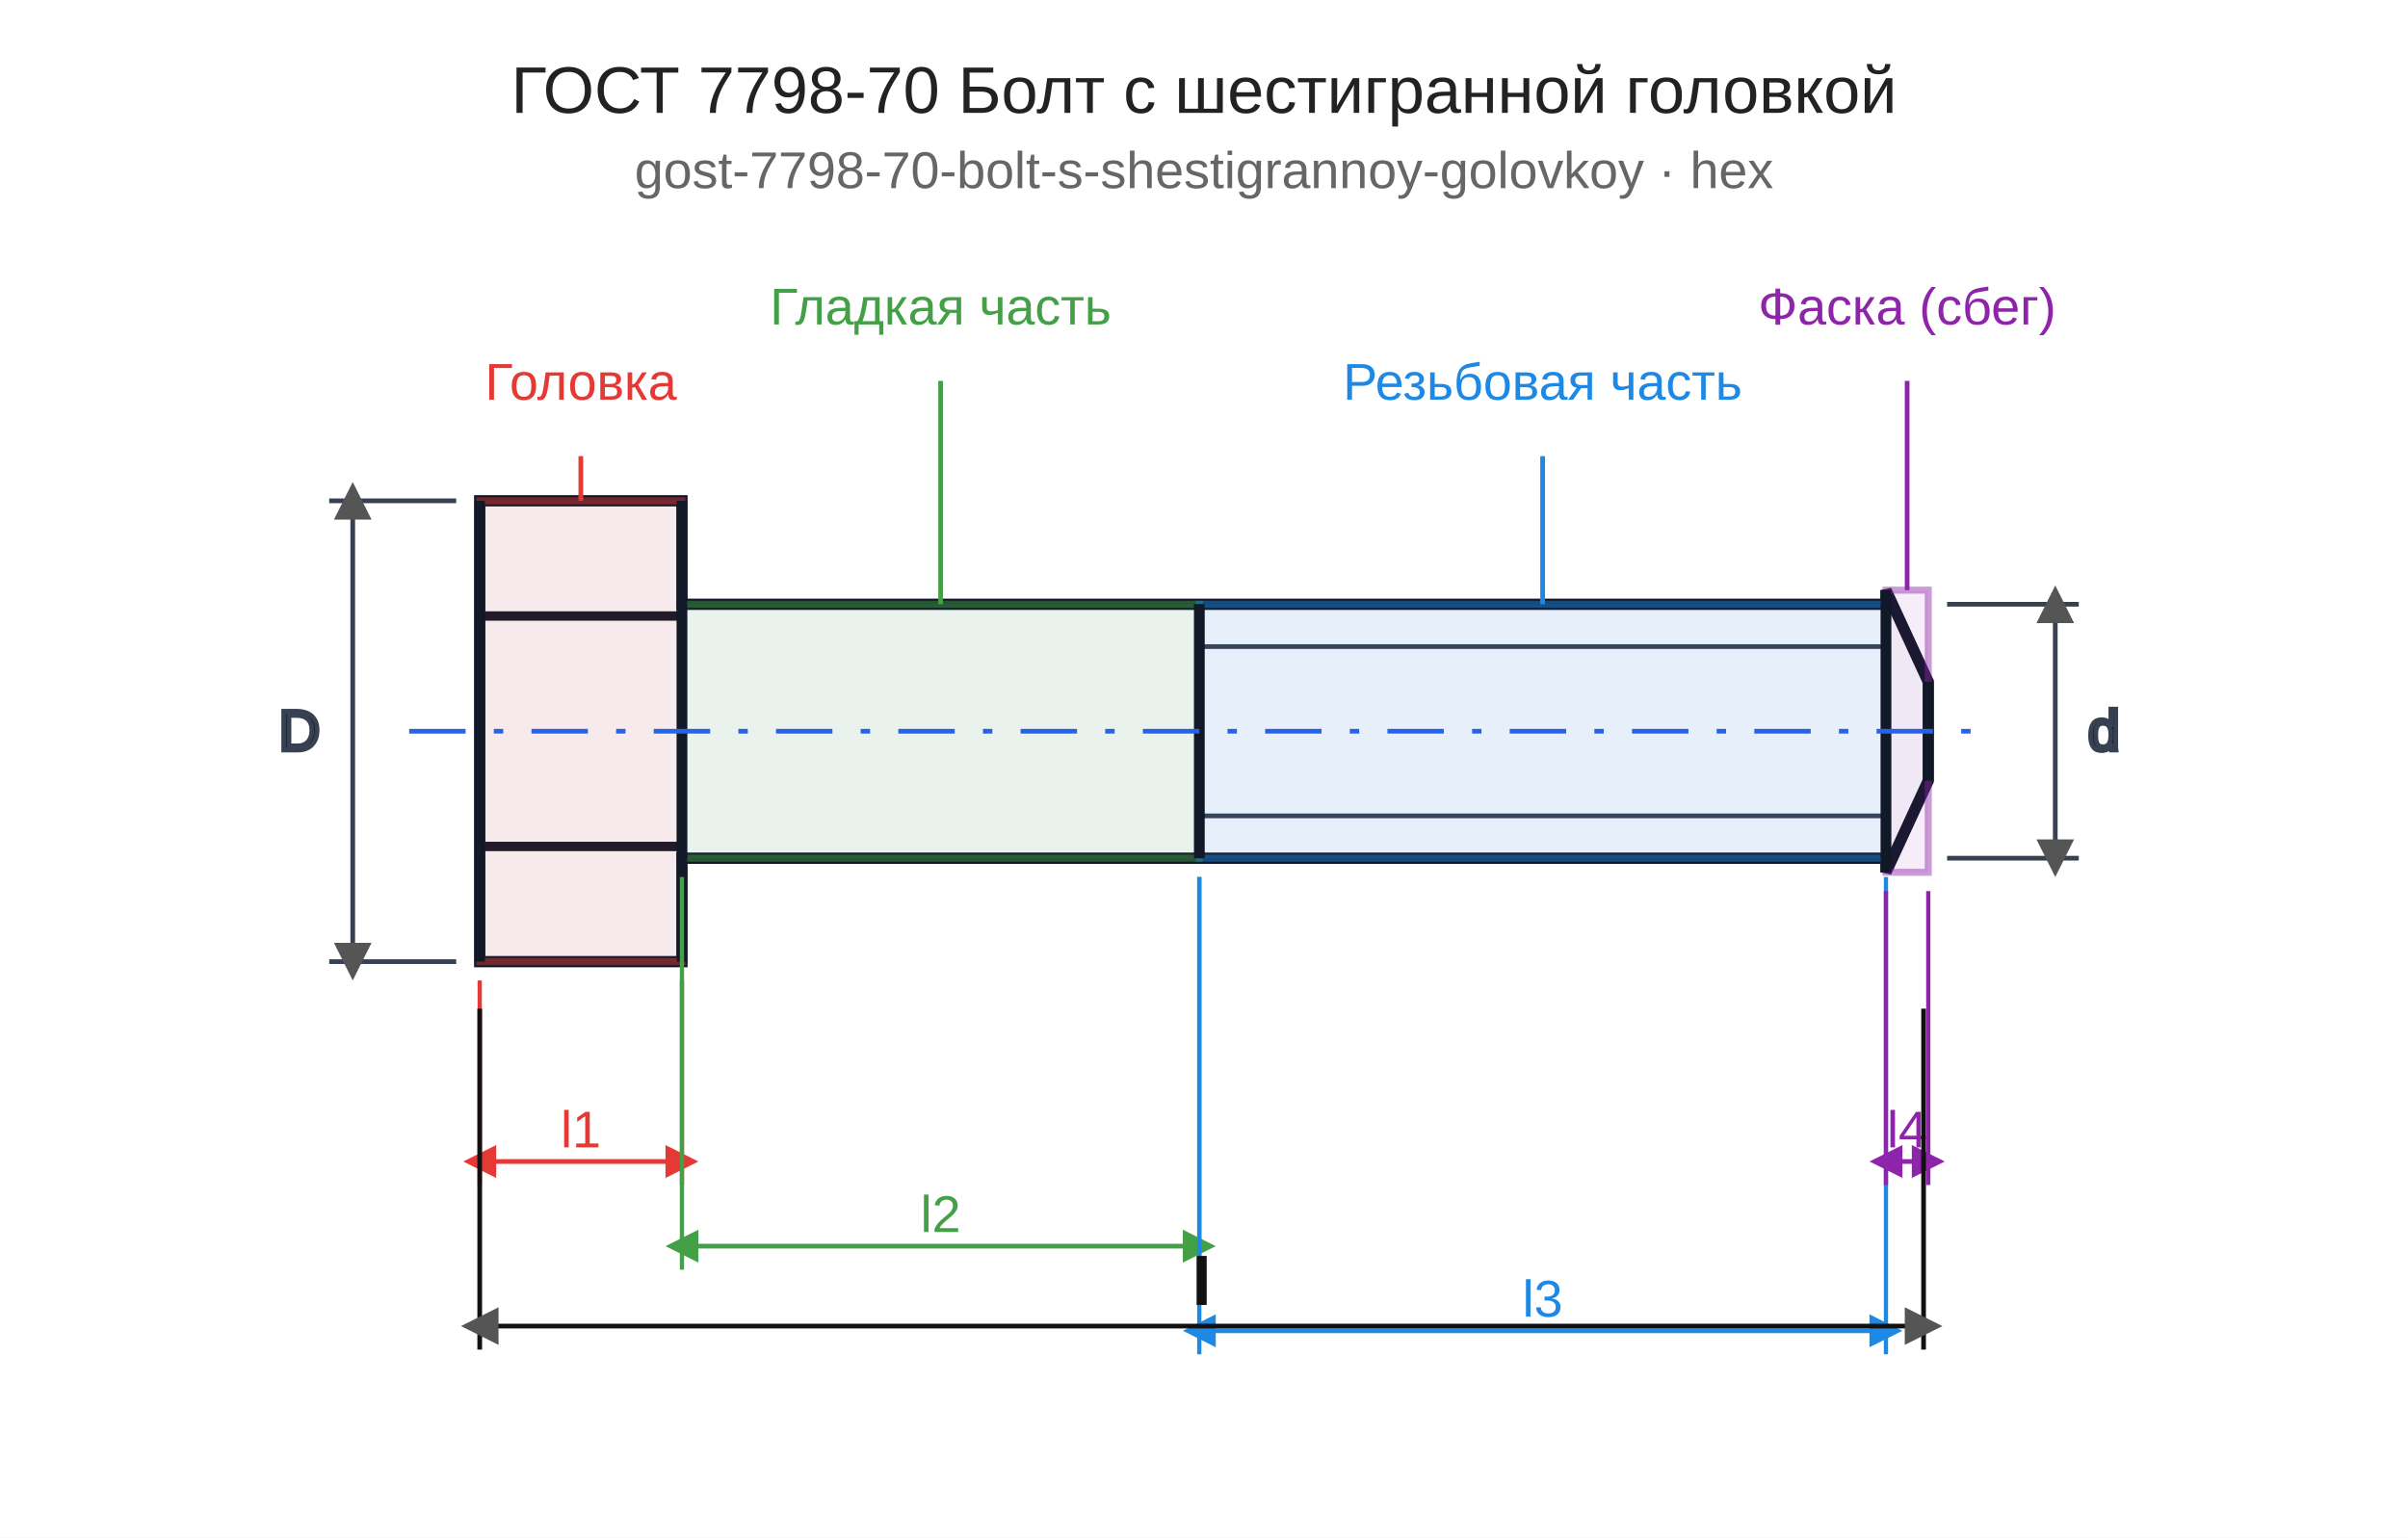
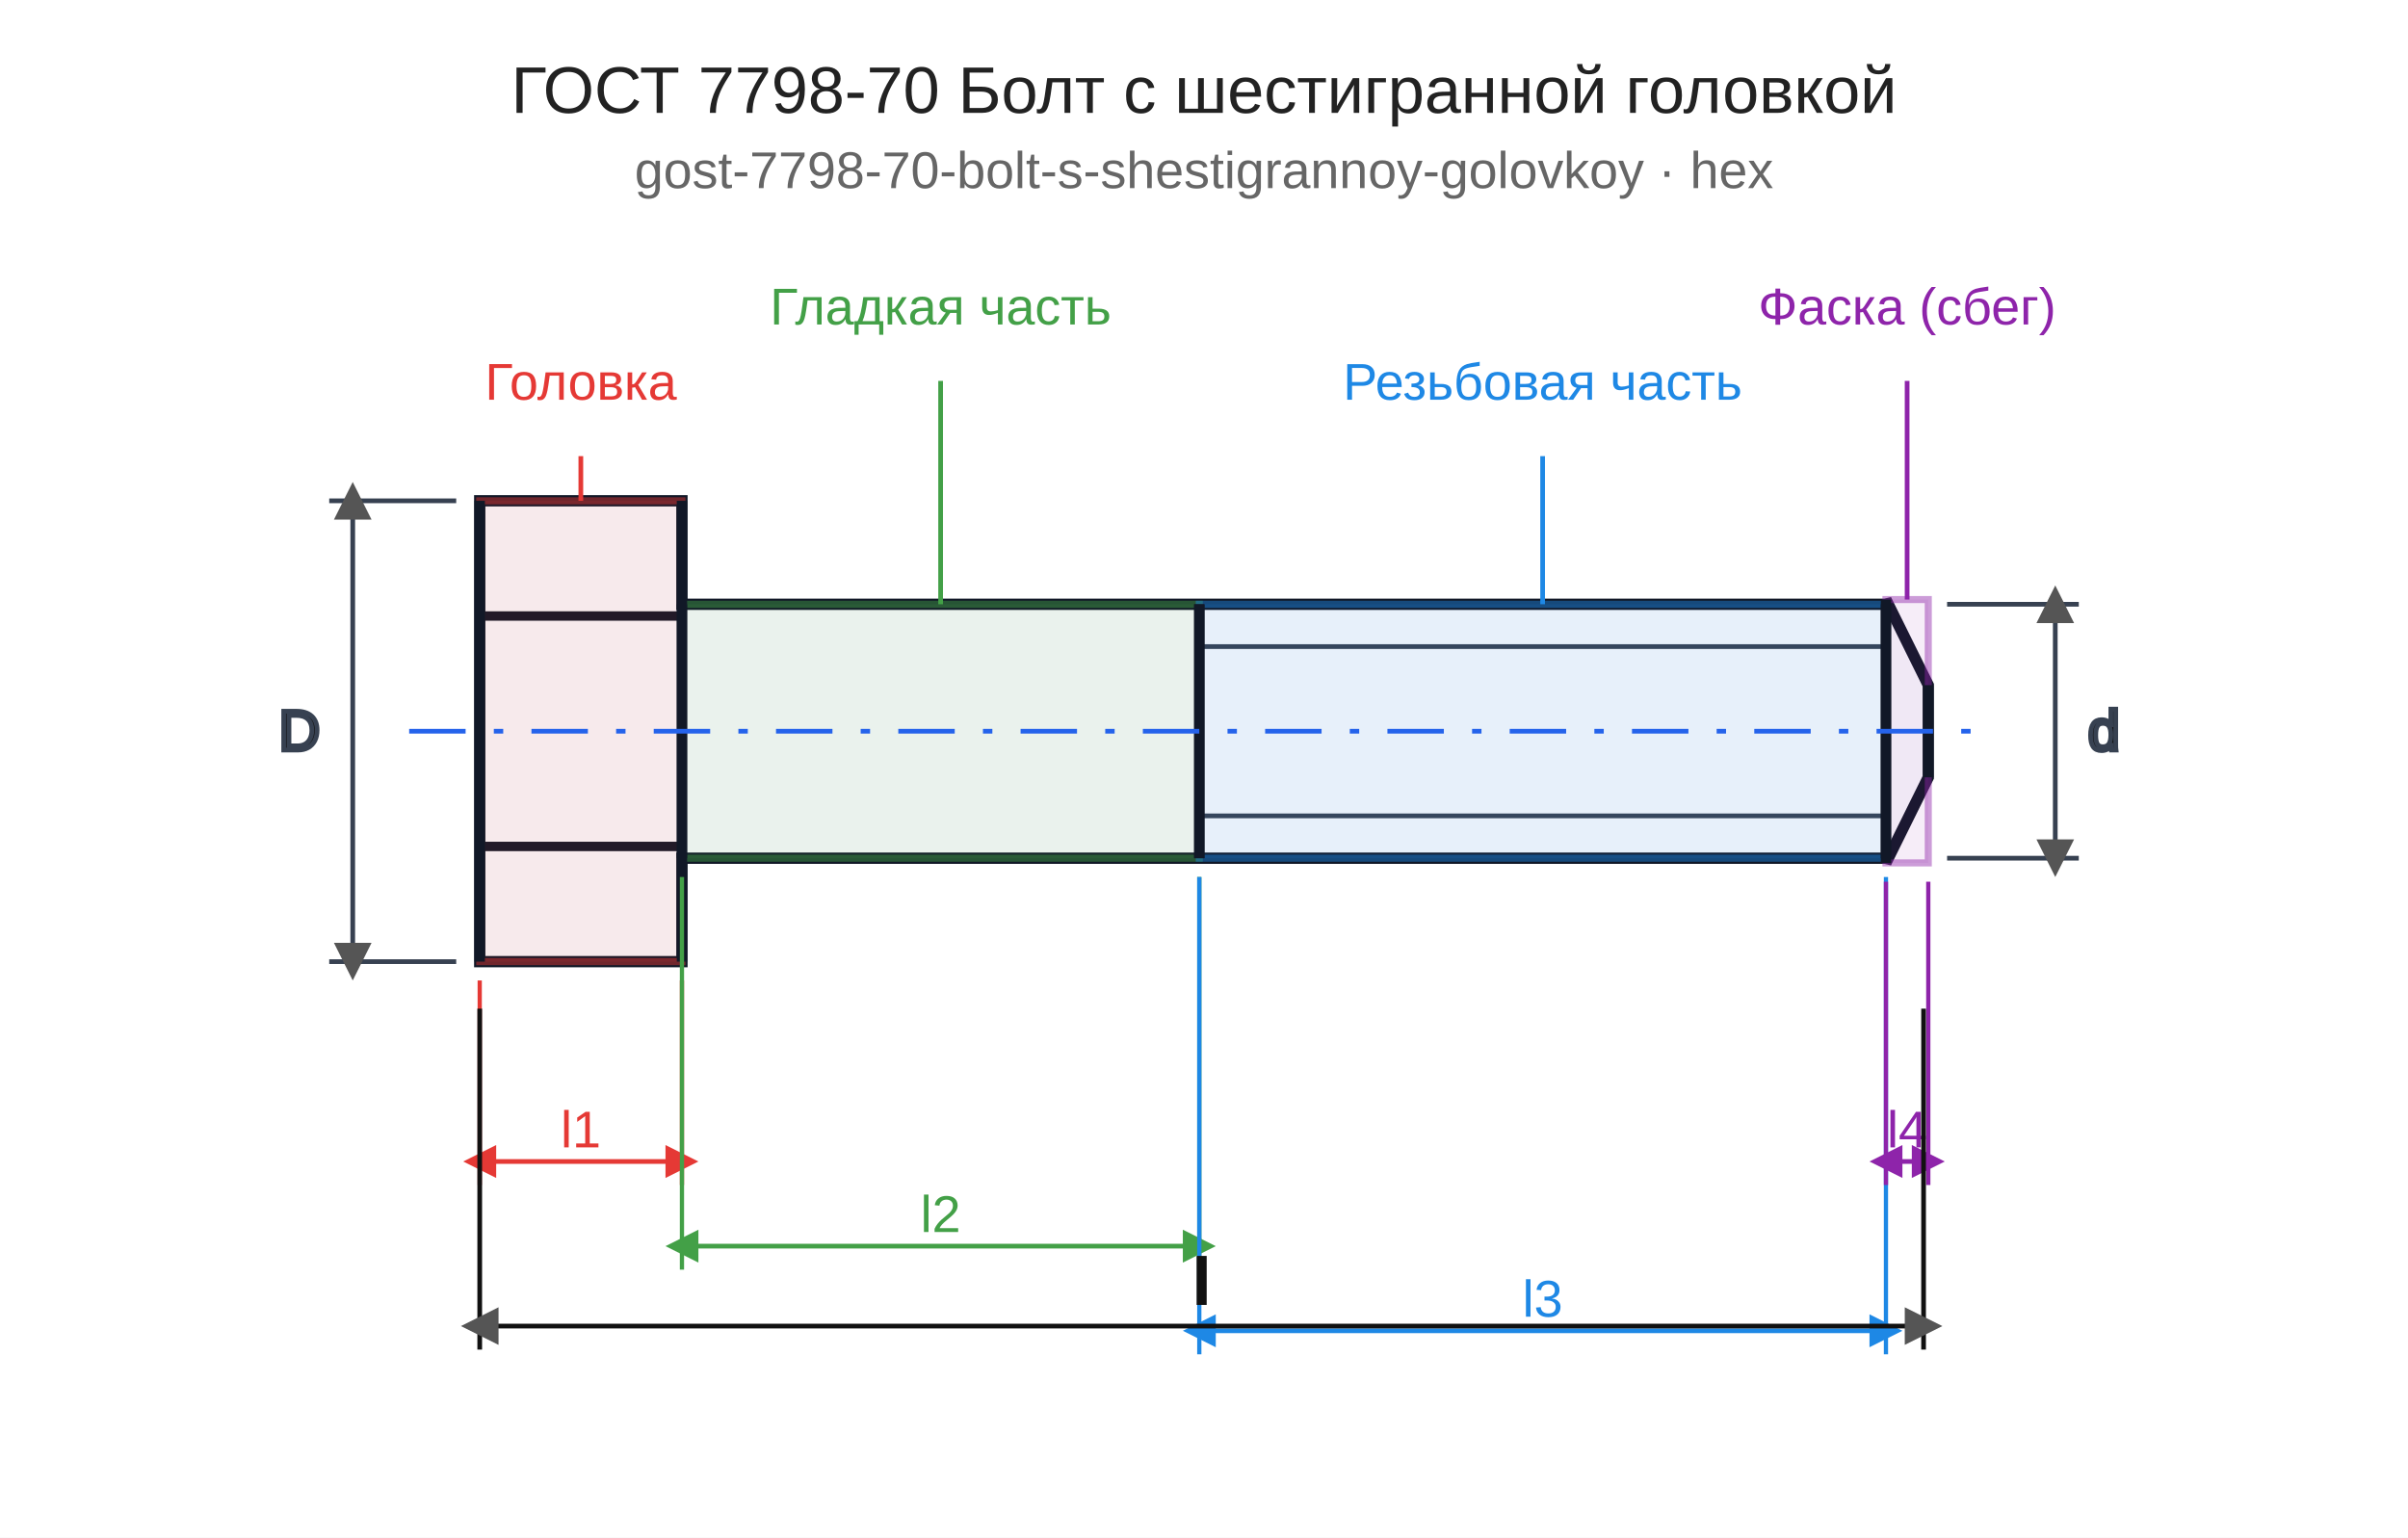
<svg xmlns="http://www.w3.org/2000/svg" viewBox="0 0 512 327" width="512" height="327" font-family="Arial,sans-serif">
  <defs>
    <marker id="arr" markerWidth="8" markerHeight="8" refX="4" refY="4" orient="auto-start-reverse">
      <path d="M0,0 L8,4 L0,8 z" fill="#555" />
    </marker>
    <marker id="arrc_0" markerWidth="7" markerHeight="7" refX="3.5" refY="3.5" orient="auto-start-reverse">
      <path d="M0,0 L7,3.5 L0,7 z" fill="#e53935" />
    </marker>
    <marker id="arrc_1" markerWidth="7" markerHeight="7" refX="3.5" refY="3.5" orient="auto-start-reverse">
      <path d="M0,0 L7,3.5 L0,7 z" fill="#43a047" />
    </marker>
    <marker id="arrc_2" markerWidth="7" markerHeight="7" refX="3.5" refY="3.5" orient="auto-start-reverse">
      <path d="M0,0 L7,3.5 L0,7 z" fill="#1e88e5" />
    </marker>
    <marker id="arrc_3" markerWidth="7" markerHeight="7" refX="3.5" refY="3.5" orient="auto-start-reverse">
      <path d="M0,0 L7,3.5 L0,7 z" fill="#8e24aa" />
    </marker>
  </defs>
  <rect width="512" height="327" fill="#fff" />
  <text x="256.0" y="24" text-anchor="middle" font-size="14" fill="#222">ГОСТ 7798-70 Болт с шестигранной головкой</text>
  <text x="256.0" y="40" text-anchor="middle" font-size="11" fill="#666">gost-7798-70-bolt-s-shestigrannoy-golovkoy · hex</text>
  <g clip-path="url(#hatch_gost_7798_70_bolt_s_)" stroke="#6b7280" stroke-width="0.8">
    <line x1="228.0" y1="182.5" x2="247.7" y2="128.5" />
    <line x1="236.0" y1="182.5" x2="255.7" y2="128.5" />
    <line x1="244.0" y1="182.5" x2="263.7" y2="128.5" />
    <line x1="252.0" y1="182.5" x2="271.7" y2="128.5" />
    <line x1="260.0" y1="182.5" x2="279.7" y2="128.5" />
    <line x1="268.0" y1="182.5" x2="287.7" y2="128.5" />
    <line x1="276.0" y1="182.5" x2="295.7" y2="128.5" />
    <line x1="284.0" y1="182.5" x2="303.7" y2="128.5" />
    <line x1="292.0" y1="182.5" x2="311.7" y2="128.5" />
    <line x1="300.0" y1="182.5" x2="319.7" y2="128.5" />
    <line x1="308.0" y1="182.5" x2="327.7" y2="128.5" />
    <line x1="316.0" y1="182.5" x2="335.7" y2="128.5" />
    <line x1="324.0" y1="182.5" x2="343.7" y2="128.5" />
    <line x1="332.0" y1="182.5" x2="351.7" y2="128.5" />
    <line x1="340.0" y1="182.5" x2="359.7" y2="128.5" />
    <line x1="348.0" y1="182.5" x2="367.7" y2="128.5" />
    <line x1="356.0" y1="182.5" x2="375.7" y2="128.5" />
    <line x1="364.0" y1="182.5" x2="383.7" y2="128.5" />
    <line x1="372.0" y1="182.5" x2="391.7" y2="128.5" />
    <line x1="380.0" y1="182.5" x2="399.7" y2="128.5" />
    <line x1="388.0" y1="182.5" x2="407.7" y2="128.5" />
    <line x1="396.0" y1="182.5" x2="415.7" y2="128.5" />
    <line x1="404.0" y1="182.5" x2="423.7" y2="128.5" />
    <line x1="412.0" y1="182.5" x2="431.7" y2="128.5" />
    <line x1="420.0" y1="182.5" x2="439.7" y2="128.5" />
  </g>
  <defs>
    <clipPath id="hatch_gost_7798_70_bolt_s_">
      <rect x="255" y="128.5" width="146" height="54.0" />
    </clipPath>
  </defs>
-   <path d="M 102.0,106.5 L 145.0,106.5 L 145.0,128.5 L 255.0,128.5 L 255.0,128.5 L 401.0,128.5 L 401.0,125.5 L 410.0,145.0 L 410.0,166.0 L 401.0,185.5 L 401.0,182.5 L 255.0,182.5 L 255.0,182.5 L 145.0,182.5 L 145.0,204.5 L 102.0,204.5 Z" fill="#f8fafc" stroke="#111827" stroke-width="2.4" />
+   <path d="M 102.0,106.5 L 145.0,106.5 L 145.0,128.5 L 255.0,128.5 L 255.0,128.5 L 401.0,128.5 L 401.0,127.5 L 410.0,145.7 L 410.0,165.3 L 401.0,183.5 L 401.0,182.5 L 255.0,182.5 L 255.0,182.5 L 145.0,182.5 L 145.0,204.5 L 102.0,204.5 Z" fill="#f8fafc" stroke="#111827" stroke-width="2.4" />
  <g class="thread-inner">
    <line x1="255.0" y1="137.5" x2="401.0" y2="137.5" stroke="#374151" stroke-width="1" />
    <line x1="255.0" y1="173.5" x2="401.0" y2="173.5" stroke="#374151" stroke-width="1" />
  </g>
  <g class="hex-dividers" stroke="#111827" stroke-width="2">
    <line x1="102.0" y1="131.0" x2="145.0" y2="131.0" />
    <line x1="102.0" y1="180.0" x2="145.0" y2="180.0" />
  </g>
  <rect x="102" y="106.5" width="43" height="98.0" fill="#e53935" fill-opacity="0.08" stroke="#e53935" stroke-opacity="0.45" stroke-width="1.5" />
  <rect x="145" y="128.5" width="110" height="54.0" fill="#43a047" fill-opacity="0.08" stroke="#43a047" stroke-opacity="0.45" stroke-width="1.5" />
  <rect x="255" y="128.5" width="146" height="54.0" fill="#1e88e5" fill-opacity="0.08" stroke="#1e88e5" stroke-opacity="0.45" stroke-width="1.5" />
-   <rect x="401" y="125.5" width="9" height="60.0" fill="#8e24aa" fill-opacity="0.08" stroke="#8e24aa" stroke-opacity="0.45" stroke-width="1.5" />
+   <rect x="401" y="127.5" width="9" height="56.0" fill="#8e24aa" fill-opacity="0.08" stroke="#8e24aa" stroke-opacity="0.45" stroke-width="1.5" />
  <g class="seg-separators" stroke="#111827" stroke-width="2.2">
    <line x1="102.0" y1="106.5" x2="102.0" y2="204.5" />
    <line x1="145.0" y1="106.5" x2="145.0" y2="204.5" />
    <line x1="145.0" y1="128.5" x2="145.0" y2="182.5" />
    <line x1="255.0" y1="128.5" x2="255.0" y2="182.5" />
    <line x1="255.0" y1="128.5" x2="255.0" y2="182.5" />
    <line x1="401.0" y1="128.5" x2="401.0" y2="182.5" />
-     <line x1="401.0" y1="125.5" x2="401.0" y2="185.5" />
-     <line x1="410.0" y1="145.0" x2="410.0" y2="166.0" />
+     <line x1="401.0" y1="127.5" x2="401.0" y2="183.5" />
+     <line x1="410.0" y1="145.7" x2="410.0" y2="165.3" />
  </g>
  <line x1="87" y1="155.5" x2="424" y2="155.5" stroke="#2563eb" stroke-width="1" stroke-dasharray="12,6,2,6" />
  <line x1="123.5" y1="106.5" x2="123.5" y2="97.0" stroke="#e53935" stroke-width="1" />
  <text x="123.5" y="85.0" text-anchor="middle" font-size="11" fill="#e53935" font-family="Arial">Головка</text>
  <line x1="200.0" y1="128.5" x2="200.0" y2="81.0" stroke="#43a047" stroke-width="1" />
  <text x="200.0" y="69.0" text-anchor="middle" font-size="11" fill="#43a047" font-family="Arial">Гладкая часть</text>
  <line x1="328.0" y1="128.5" x2="328.0" y2="97.0" stroke="#1e88e5" stroke-width="1" />
  <text x="328.0" y="85.0" text-anchor="middle" font-size="11" fill="#1e88e5" font-family="Arial">Резьбовая часть</text>
-   <line x1="405.5" y1="125.5" x2="405.5" y2="81.0" stroke="#8e24aa" stroke-width="1" />
+   <line x1="405.5" y1="127.5" x2="405.5" y2="81.0" stroke="#8e24aa" stroke-width="1" />
  <text x="405.5" y="69.0" text-anchor="middle" font-size="11" fill="#8e24aa" font-family="Arial">Фаска (сбег)</text>
  <line x1="102.0" y1="208.5" x2="102.0" y2="252.0" stroke="#e53935" stroke-width="0.9" />
  <line x1="145.0" y1="208.5" x2="145.0" y2="252.0" stroke="#e53935" stroke-width="0.9" />
  <line x1="102.0" y1="247.0" x2="145.0" y2="247.0" stroke="#e53935" stroke-width="1" marker-start="url(#arrc_0)" marker-end="url(#arrc_0)" />
  <text x="123.5" y="244.0" text-anchor="middle" font-size="11" fill="#e53935" font-family="Arial">l1</text>
  <line x1="145.0" y1="186.5" x2="145.0" y2="270.0" stroke="#43a047" stroke-width="0.9" />
  <line x1="255.0" y1="186.5" x2="255.0" y2="270.0" stroke="#43a047" stroke-width="0.9" />
  <line x1="145.0" y1="265.0" x2="255.0" y2="265.0" stroke="#43a047" stroke-width="1" marker-start="url(#arrc_1)" marker-end="url(#arrc_1)" />
  <text x="200.0" y="262.0" text-anchor="middle" font-size="11" fill="#43a047" font-family="Arial">l2</text>
  <line x1="255.0" y1="186.5" x2="255.0" y2="288.0" stroke="#1e88e5" stroke-width="0.9" />
  <line x1="401.0" y1="186.5" x2="401.0" y2="288.0" stroke="#1e88e5" stroke-width="0.9" />
  <line x1="255.0" y1="283.0" x2="401.0" y2="283.0" stroke="#1e88e5" stroke-width="1" marker-start="url(#arrc_2)" marker-end="url(#arrc_2)" />
  <text x="328.0" y="280.0" text-anchor="middle" font-size="11" fill="#1e88e5" font-family="Arial">l3</text>
-   <line x1="401.0" y1="189.5" x2="401.0" y2="252.0" stroke="#8e24aa" stroke-width="0.9" />
-   <line x1="410.0" y1="189.5" x2="410.0" y2="252.0" stroke="#8e24aa" stroke-width="0.9" />
+   <line x1="401.0" y1="187.5" x2="401.0" y2="252.0" stroke="#8e24aa" stroke-width="0.9" />
+   <line x1="410.0" y1="187.5" x2="410.0" y2="252.0" stroke="#8e24aa" stroke-width="0.9" />
  <line x1="401.0" y1="247.0" x2="410.0" y2="247.0" stroke="#8e24aa" stroke-width="1" marker-start="url(#arrc_3)" marker-end="url(#arrc_3)" />
  <text x="405.5" y="244.0" text-anchor="middle" font-size="11" fill="#8e24aa" font-family="Arial">l4</text>
  <g stroke="#111" stroke-width="1" font-family="Arial" font-size="13" fill="#111">
    <line x1="102" y1="214.5" x2="102" y2="287" />
    <line x1="409" y1="214.5" x2="409" y2="287" />
    <line x1="102" y1="282" x2="409" y2="282" marker-start="url(#arr)" marker-end="url(#arr)" />
    <text x="255.5" y="277" text-anchor="middle">l</text>
  </g>
  <g stroke="#374151" stroke-width="1" font-family="Arial" font-size="12" fill="#111">
    <line x1="97" y1="106.5" x2="70" y2="106.5" />
    <line x1="97" y1="204.5" x2="70" y2="204.5" />
    <line x1="75" y1="106.5" x2="75" y2="204.5" marker-start="url(#arr)" marker-end="url(#arr)" />
    <text x="68" y="159.5" text-anchor="end">D</text>
  </g>
  <g stroke="#374151" stroke-width="1" font-family="Arial" font-size="12" fill="#111">
    <line x1="414" y1="128.5" x2="442" y2="128.5" />
    <line x1="414" y1="182.5" x2="442" y2="182.5" />
    <line x1="437" y1="128.5" x2="437" y2="182.5" marker-start="url(#arr)" marker-end="url(#arr)" />
    <text x="444" y="159.5" text-anchor="start">d</text>
  </g>
</svg>
